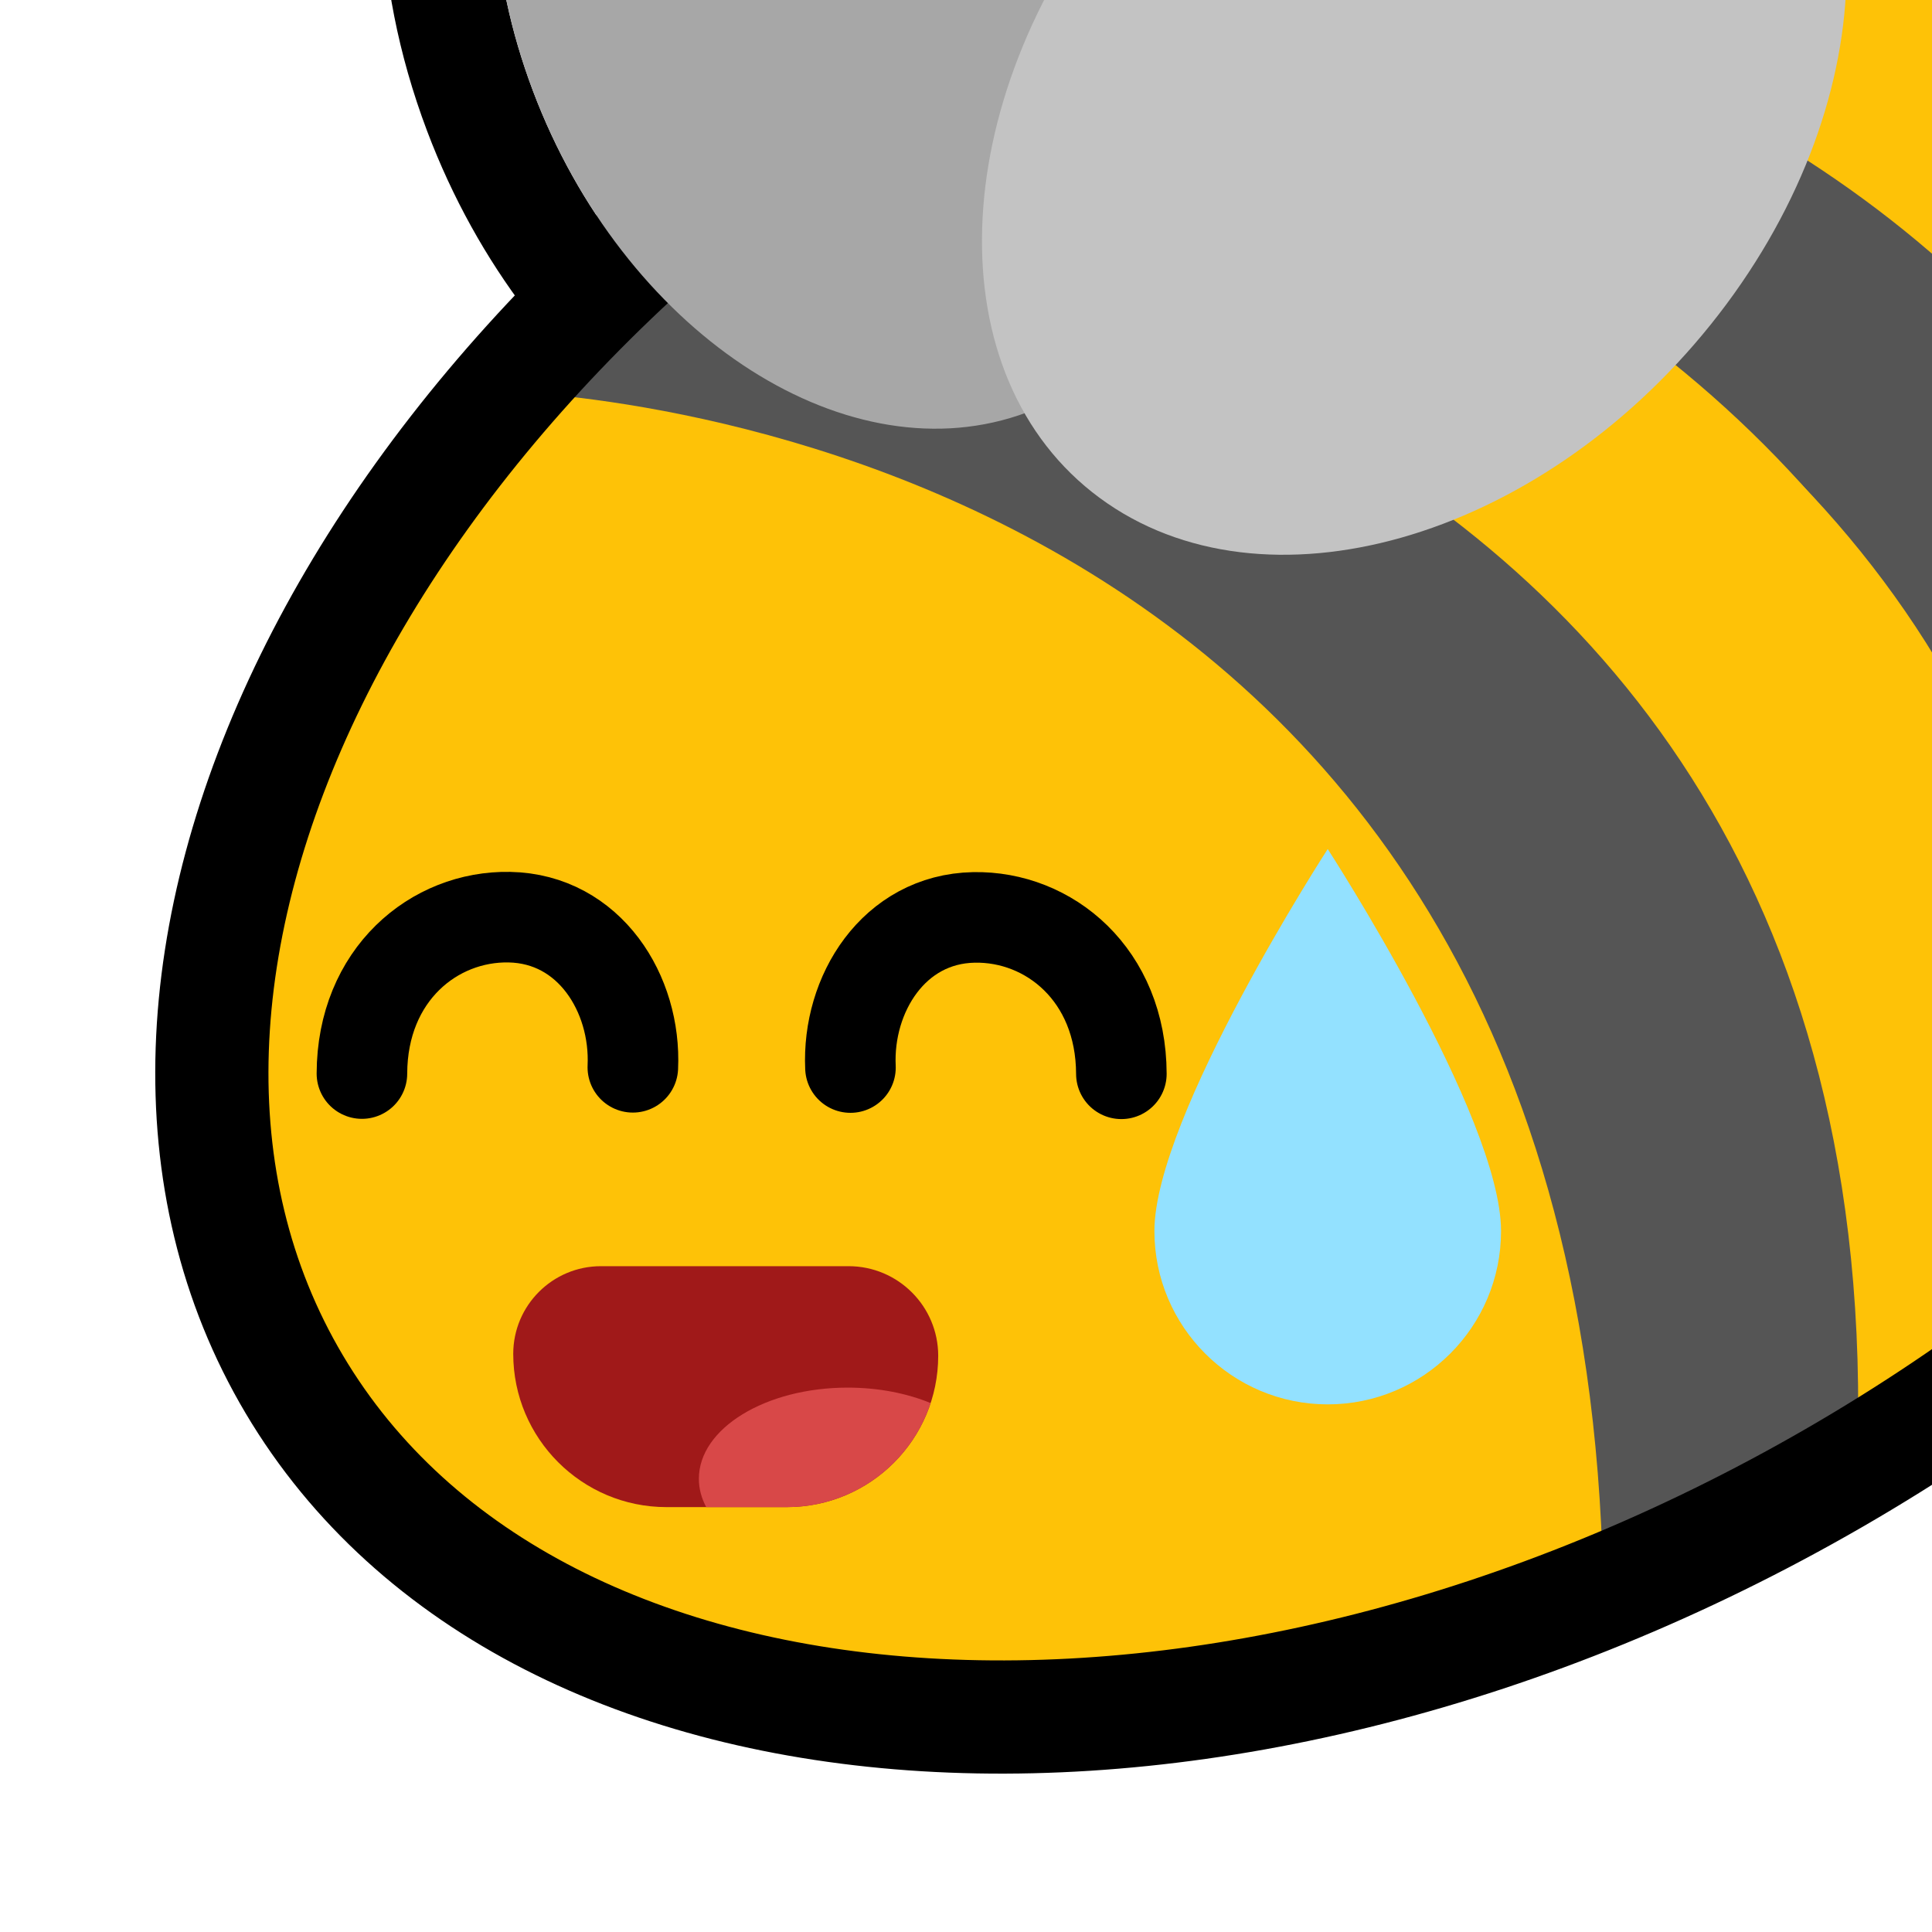
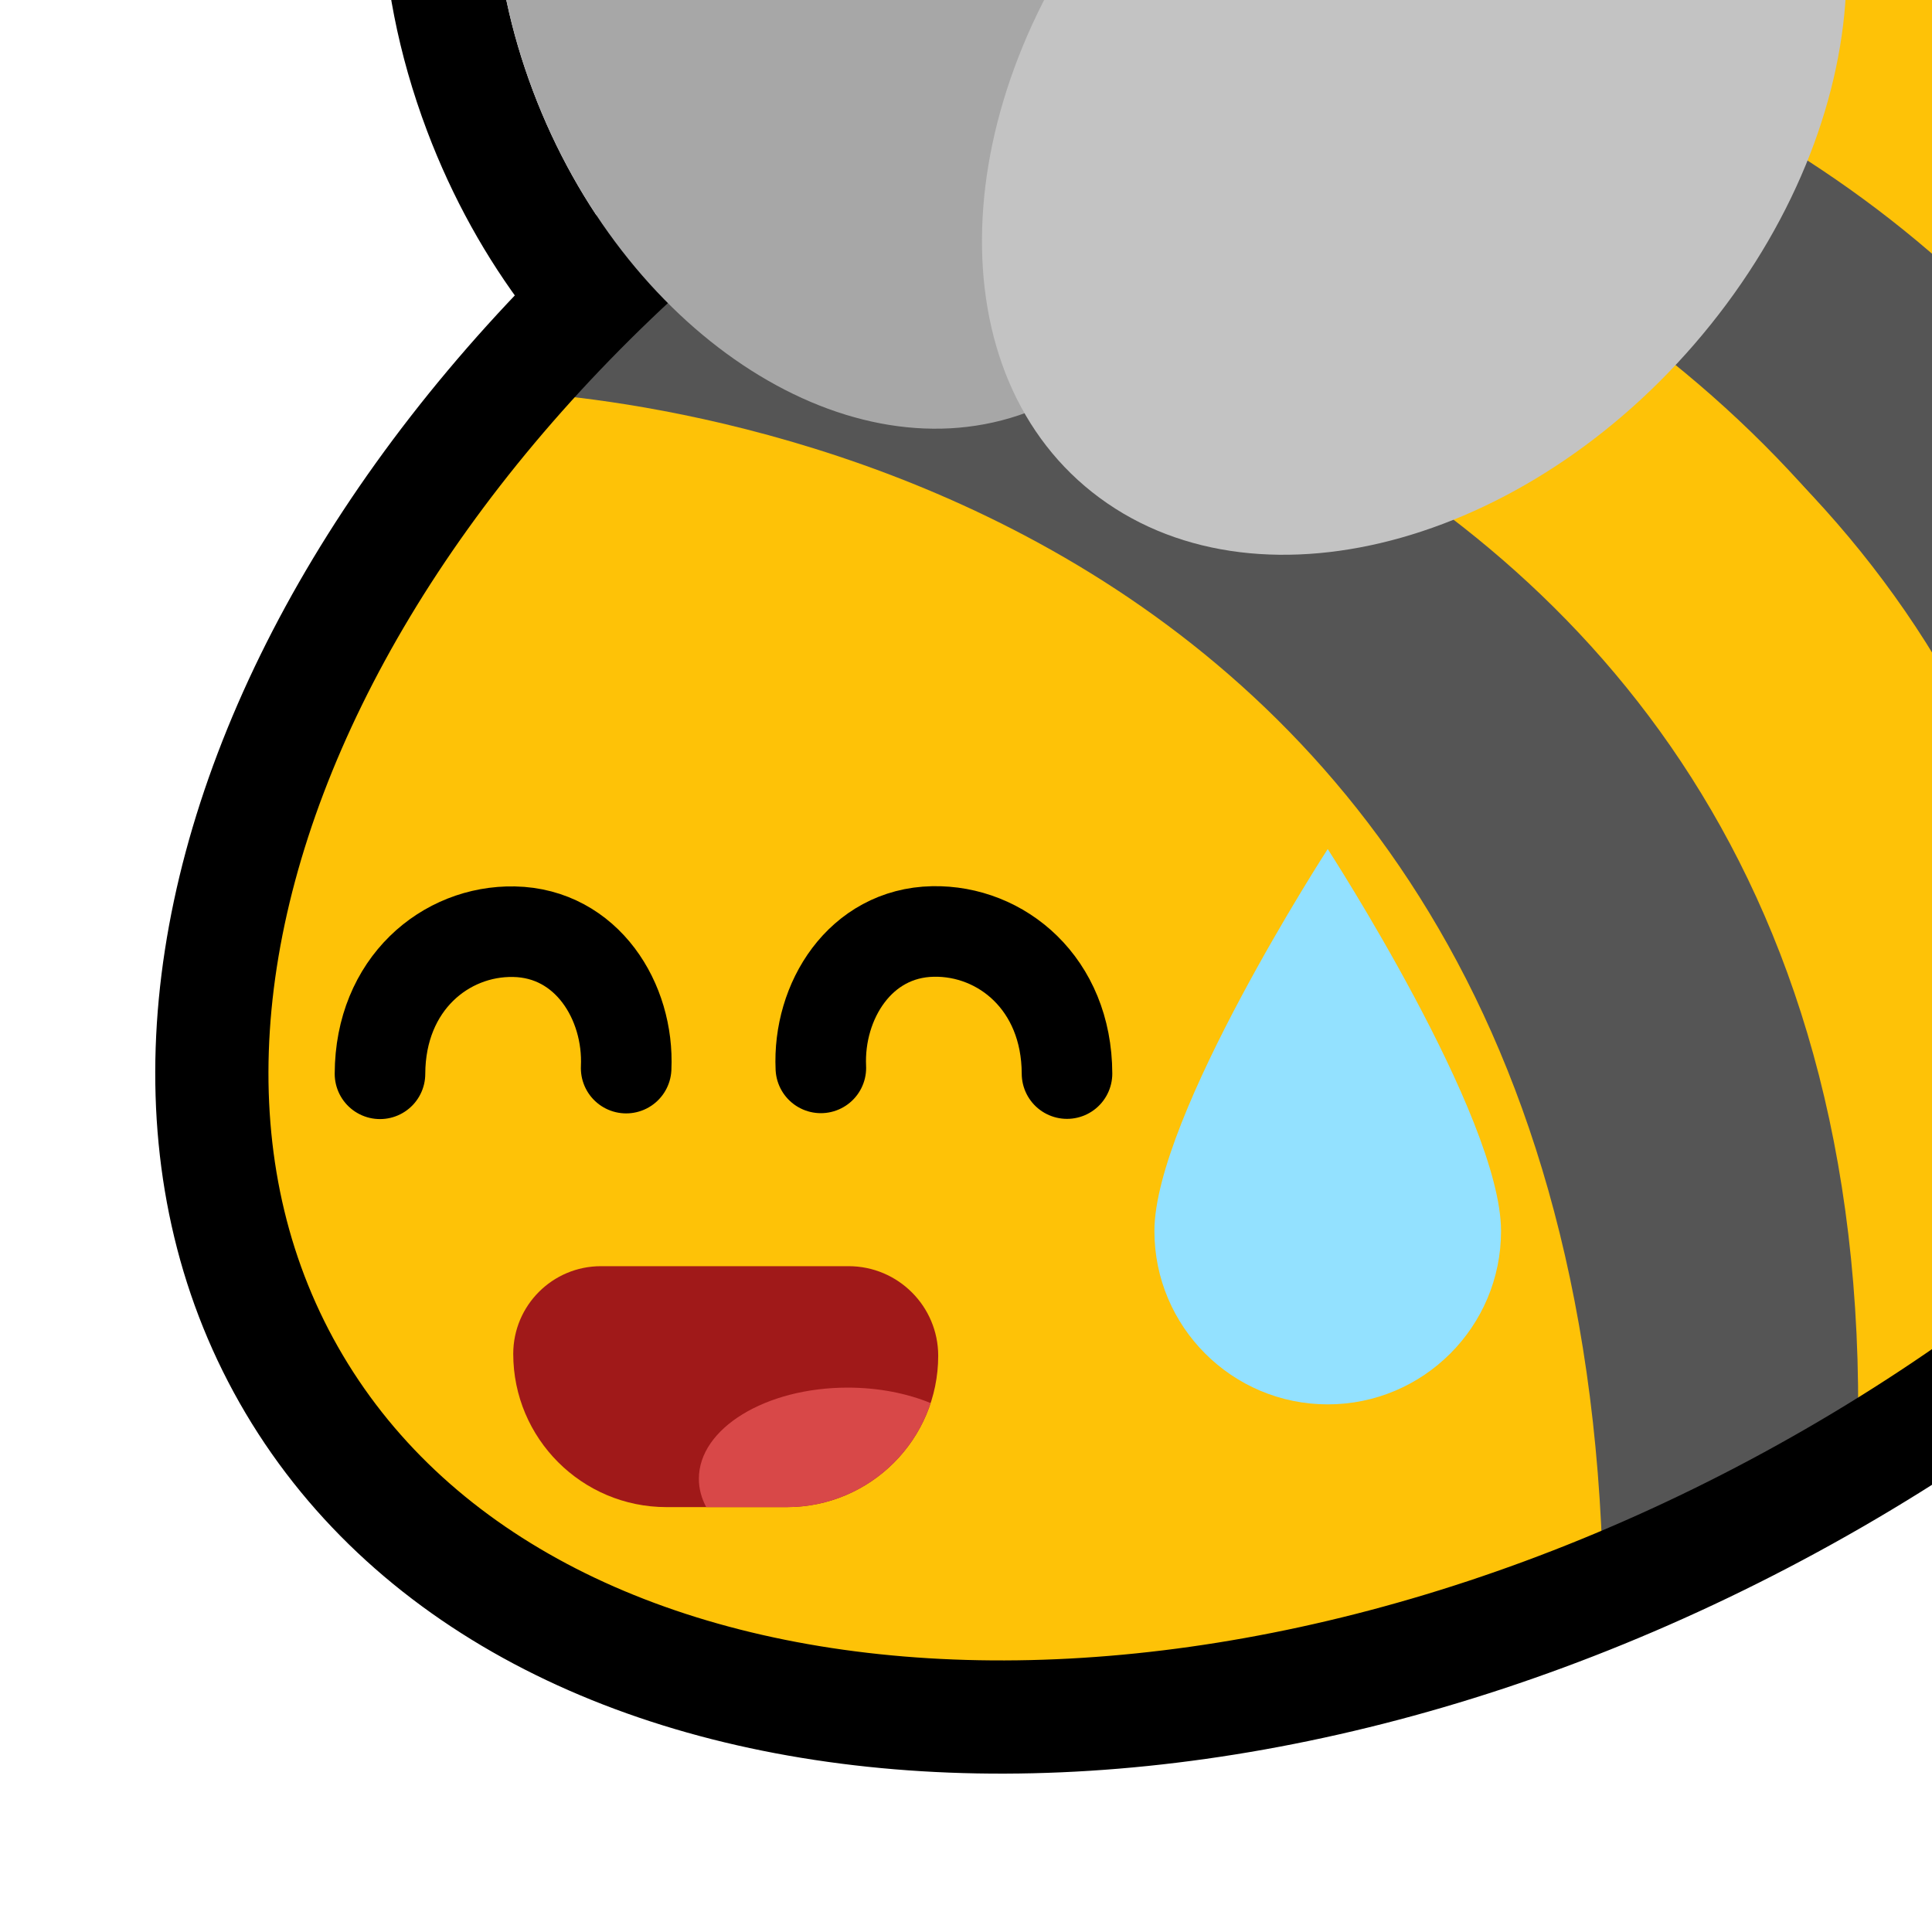
<svg xmlns="http://www.w3.org/2000/svg" width="100%" height="100%" viewBox="0 0 256 256" version="1.1" xml:space="preserve" style="fill-rule:evenodd;clip-rule:evenodd;stroke-linecap:round;stroke-linejoin:round;stroke-miterlimit:1.5;">
  <rect id="blobbee_laugh_sweat" x="-0" y="0" width="256" height="256" style="fill:none;" />
  <clipPath id="_clip1">
    <rect x="-0" y="0" width="256" height="256" />
  </clipPath>
  <g clip-path="url(#_clip1)">
    <path id="Wings-outline" d="M129.457,71.439C101.62,74.152 70.004,52.917 56.583,17.332C41.238,-23.356 56.638,-63.617 86.987,-73.764C110.642,-81.673 139.399,-69.767 157.884,-44.535C184.732,-63.181 216.987,-65.526 237.979,-50.045C265.408,-29.818 267.488,16.097 238.398,52.369C209.763,88.073 163.808,97.957 136.809,78.046C134.11,76.056 131.659,73.845 129.457,71.439ZM135.756,54.763C138.246,59.112 141.562,62.914 145.712,65.974C167.403,81.971 203.691,71.669 226.696,42.984C249.701,14.299 250.768,-21.976 229.076,-37.973C209.154,-52.665 176.918,-45.173 153.969,-21.629C141.008,-50.189 114.034,-66.991 91.744,-59.538C68.16,-51.653 58.694,-19.58 70.618,12.039C82.543,43.658 111.372,62.927 134.957,55.041C135.225,54.952 135.491,54.859 135.756,54.763Z" />
    <path id="Body" d="M127.902,1.921C208.729,-44.745 300.137,-39.183 331.897,14.333C363.657,67.85 323.82,149.185 242.993,195.851C162.165,242.517 70.758,236.955 38.998,183.439C7.237,129.922 47.074,48.587 127.902,1.921Z" style="fill:rgb(254,194,7);" />
    <g id="Stripes">
      <path d="M188.793,-16.095C187.039,-14.699 315.054,-20.58 327.076,109.803C391.095,-61.796 189.429,-29.021 188.793,-16.095Z" style="fill:rgb(85,85,85);" />
      <path d="M327.076,111.159C319.401,-14.647 191.893,-17.614 192.59,-21.35L145.073,-3.751C145.073,-3.751 299.034,-6.142 304.518,142.104L323.15,113.42" style="fill:rgb(254,194,7);" />
      <path d="M275.897,172.628L304.252,142.104C298.868,-6.332 141.84,-8.914 141.842,-8.859L116.671,5.99C116.437,6.032 279.066,19.108 275.897,172.628Z" style="fill:rgb(85,85,85);" />
      <path d="M118.8,6.104L91.65,27.286C91.65,27.286 247.73,42.825 246.071,194.336L275.383,174.688C286.256,24.404 117.148,7.374 114.749,9.264" style="fill:rgb(254,194,7);" />
      <path d="M85.819,30.174L65.463,51.814C65.463,51.814 209.143,53.111 212.42,209.36L246.071,194.336C251.812,38.125 90.484,31.835 85.819,30.174Z" style="fill:rgb(85,85,85);" />
    </g>
    <path id="Body-outline" d="M127.902,1.921C208.729,-44.745 300.137,-39.183 331.897,14.333C363.657,67.85 323.82,149.185 242.993,195.851C162.165,242.517 70.758,236.955 38.998,183.439C7.237,129.922 47.074,48.587 127.902,1.921Z" style="fill:none;stroke:black;stroke-width:15px;" />
    <g id="Wings">
      <path id="Back-wing" d="M91.744,-59.538C115.328,-67.424 144.157,-48.156 156.082,-16.536C168.007,15.083 158.541,47.156 134.957,55.041C111.372,62.927 82.543,43.658 70.618,12.039C58.694,-19.58 68.16,-51.653 91.744,-59.538Z" style="fill:rgb(167,167,167);" />
      <path id="Front-wing" d="M229.076,-37.973C250.768,-21.976 249.701,14.299 226.696,42.984C203.691,71.669 167.403,81.971 145.712,65.974C124.02,49.977 125.087,13.702 148.092,-14.983C171.097,-43.668 207.385,-53.97 229.076,-37.973Z" style="fill:rgb(195,195,195);" />
    </g>
    <g id="Face">
      <g id="Mouth">
        <path id="Mouth-backgorund" d="M124.317,179.648C124.317,190.715 115.332,199.7 104.265,199.7L88.313,199.7C77.106,199.7 68.007,190.601 68.007,179.394C68.007,172.982 73.213,167.776 79.625,167.776L112.446,167.776C118.998,167.776 124.317,173.096 124.317,179.648Z" style="fill:rgb(160,25,25);" />
        <path id="Mouth-backgorund1" d="M93.579,199.7C92.946,198.517 92.604,197.253 92.604,195.941C92.604,189.277 101.441,183.866 112.325,183.866C116.393,183.866 120.175,184.622 123.316,185.916C120.682,193.917 113.144,199.7 104.265,199.7L93.579,199.7Z" style="fill:rgb(216,72,72);" />
      </g>
      <g id="Eyes">
-         <path id="Right-eye" d="M83.854,141.422C84.306,131.693 78.122,121.735 67.498,121.529C57.521,121.336 47.997,129.137 47.957,142.252" style="fill:none;stroke:black;stroke-width:12px;" />
-         <path id="Left-eye" d="M112.69,141.455C112.238,131.725 118.422,121.767 129.045,121.561C139.023,121.368 148.546,129.169 148.587,142.284" style="fill:none;stroke:black;stroke-width:12px;" />
+         <path id="Right-eye" d="M108.767,141.501C108.355,132.66 113.975,123.612 123.628,123.425C132.694,123.249 141.348,130.338 141.384,142.255" style="fill:none;stroke:black;stroke-width:12px;" />
+         <path id="Left-eye" d="M82.968,141.53C83.379,132.69 77.76,123.641 68.106,123.454C59.041,123.279 50.387,130.367 50.35,142.284" style="fill:none;stroke:black;stroke-width:12px;" />
      </g>
    </g>
    <path id="Sweat" d="M175.93,112.502C175.93,112.502 198.895,147.935 198.895,163.121C198.895,175.796 188.605,186.086 175.93,186.086C163.256,186.086 152.966,175.796 152.966,163.121C152.966,147.935 175.93,112.502 175.93,112.502Z" style="fill:rgb(147,225,255);" />
  </g>
</svg>
